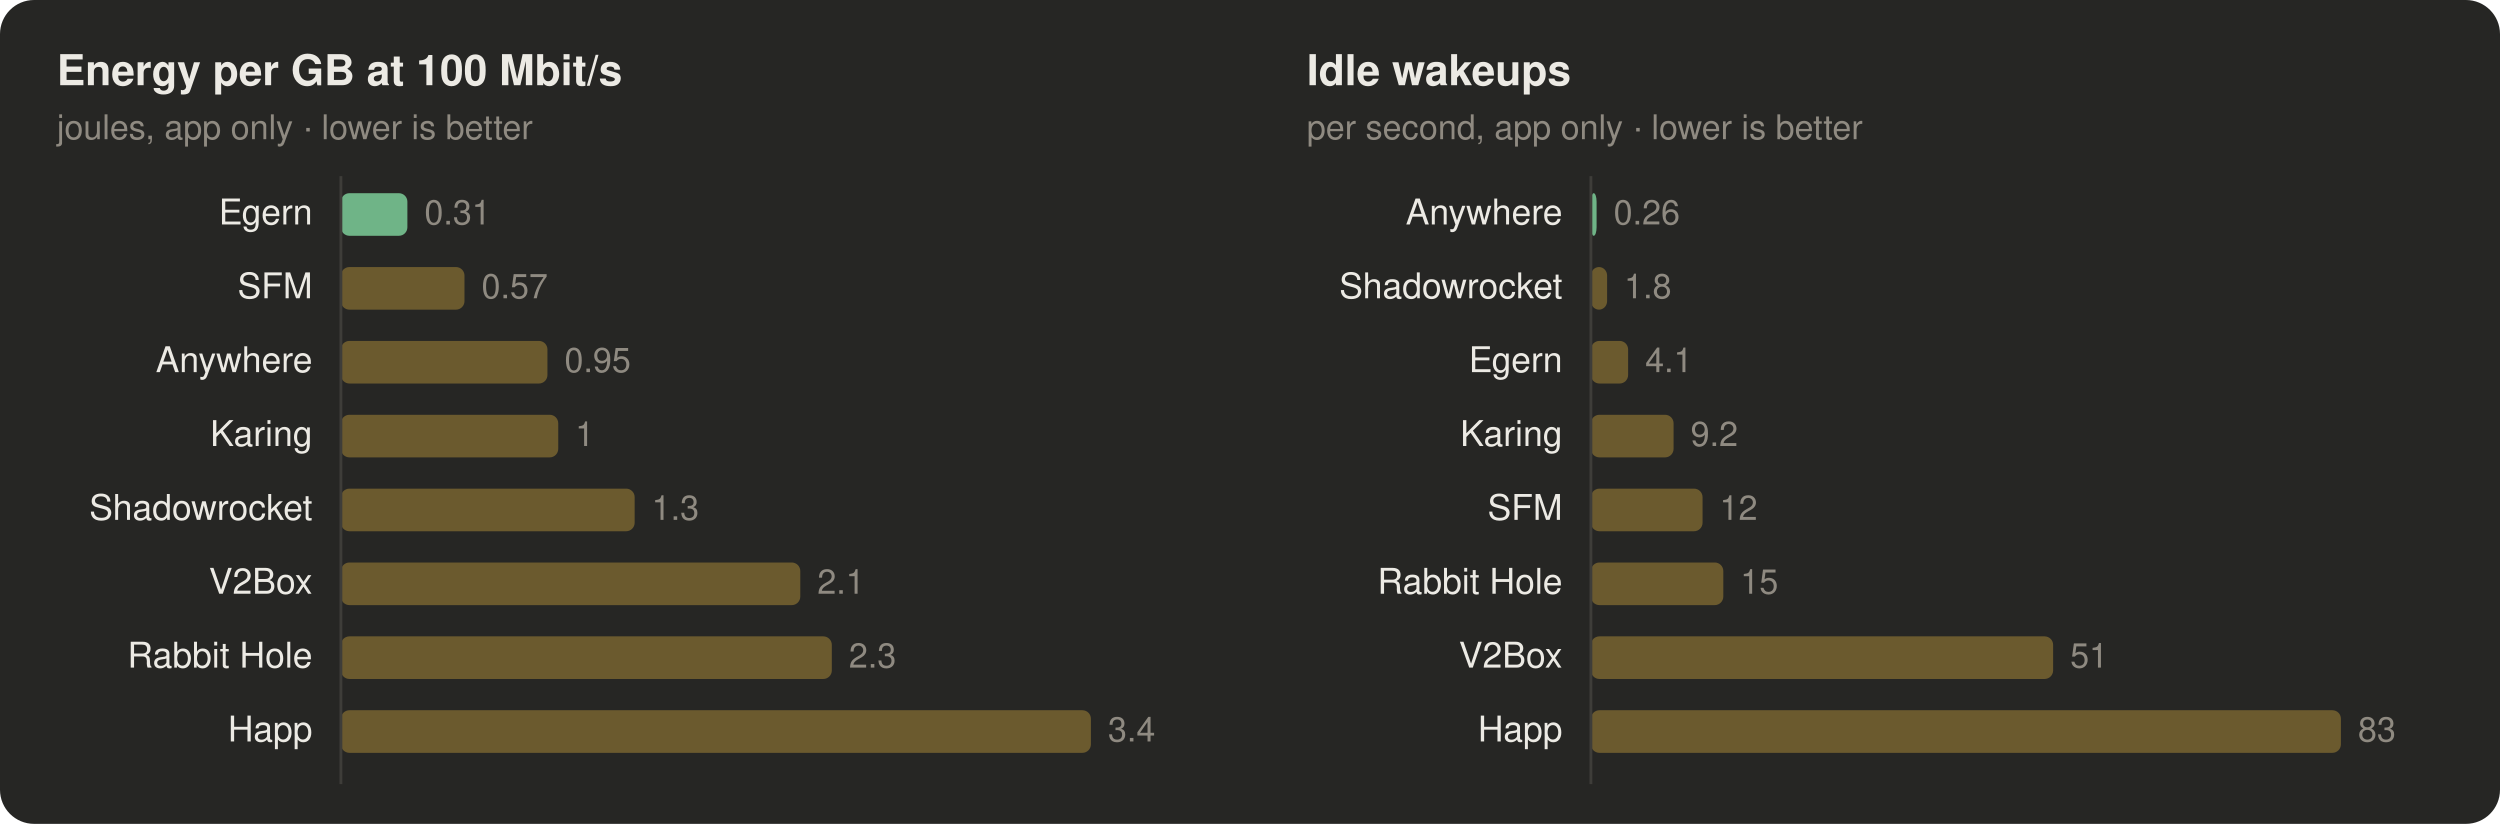
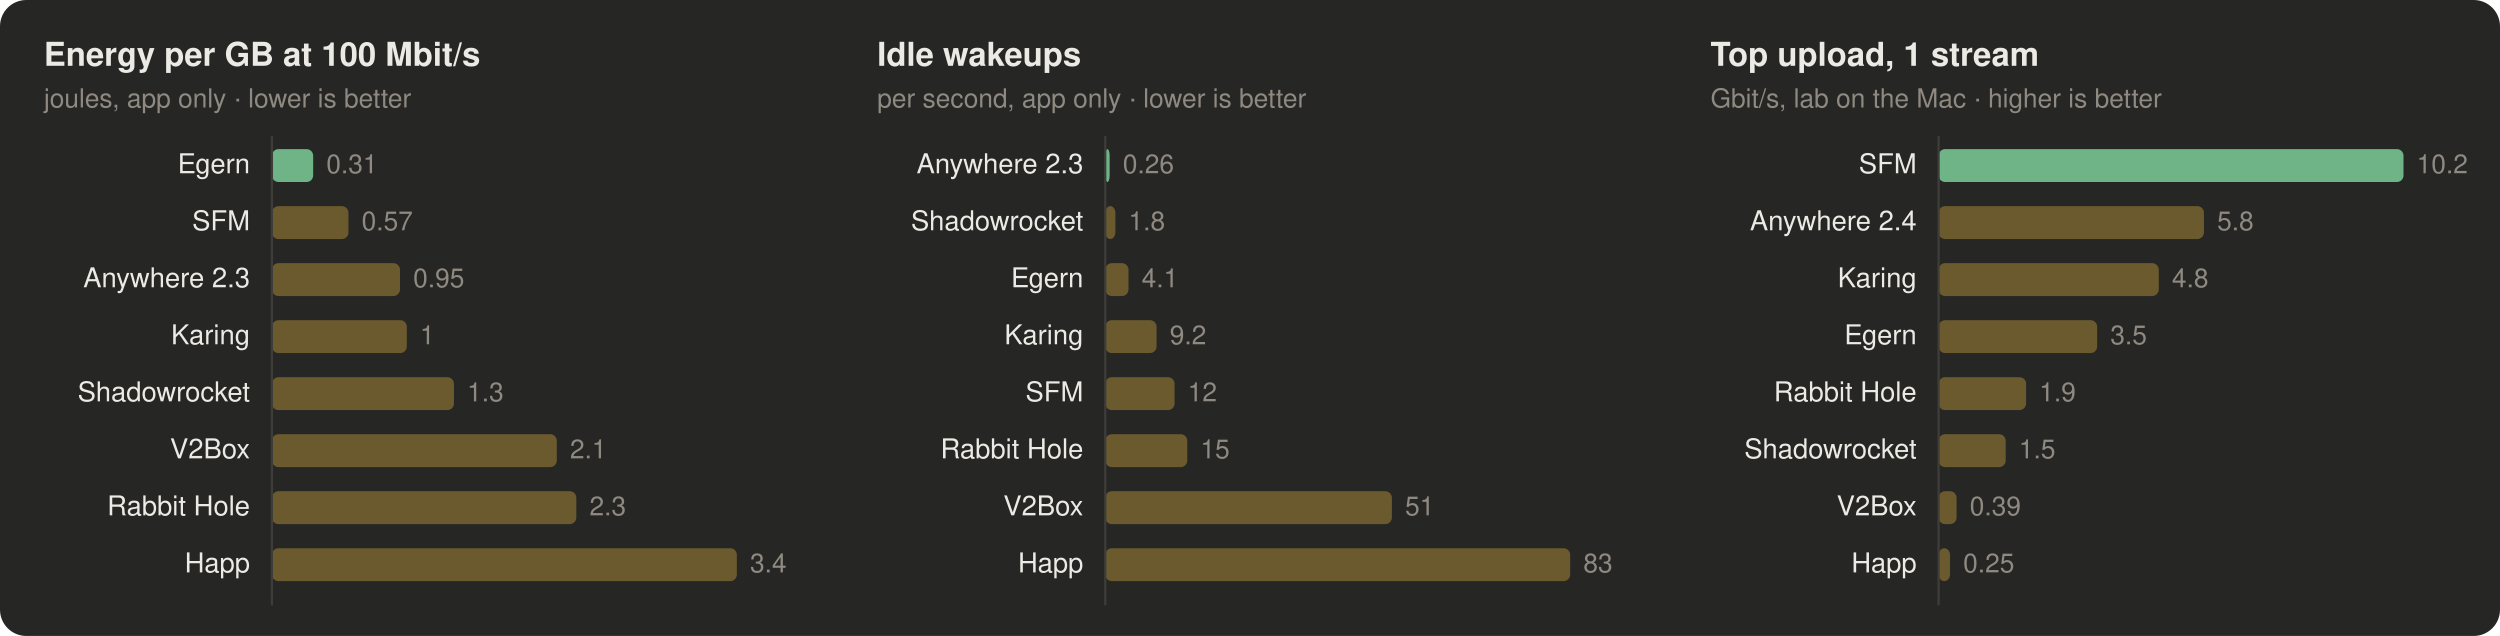
- <svg xmlns="http://www.w3.org/2000/svg" width="880" height="290" viewBox="0 0 880 290" font-family="-apple-system, BlinkMacSystemFont, Segoe UI, Helvetica, Arial, sans-serif">
-   <rect width="880" height="290" rx="12" fill="#262624" />
+ <svg xmlns="http://www.w3.org/2000/svg" width="1140" height="290" viewBox="0 0 1140 290" font-family="-apple-system, BlinkMacSystemFont, Segoe UI, Helvetica, Arial, sans-serif">
+   <rect width="1140" height="290" rx="12" fill="#262624" />
  <text x="20" y="30" font-size="15" font-weight="600" fill="#eceae4">Energy per GB at 100 Mbit/s</text>
  <text x="20" y="49" font-size="12" fill="#8f8a81">joules, app only · lower is better</text>
-   <text x="110" y="79" font-size="12.5" text-anchor="end" fill="#eceae4">Egern</text>
-   <rect x="120" y="68" width="23.4" height="15" rx="3" fill="#6fb487" />
-   <text x="149.4" y="79" font-size="12" fill="#8f8a81">0.31</text>
-   <text x="110" y="105" font-size="12.5" text-anchor="end" fill="#eceae4">SFM</text>
-   <rect x="120" y="94" width="43.5" height="15" rx="3" fill="#6b5a2e" />
-   <text x="169.5" y="105" font-size="12" fill="#8f8a81">0.57</text>
-   <text x="110" y="131" font-size="12.5" text-anchor="end" fill="#eceae4">Anywhere</text>
-   <rect x="120" y="120" width="72.7" height="15" rx="3" fill="#6b5a2e" />
-   <text x="198.7" y="131" font-size="12" fill="#8f8a81">0.95</text>
-   <text x="110" y="157" font-size="12.5" text-anchor="end" fill="#eceae4">Karing</text>
-   <rect x="120" y="146" width="76.5" height="15" rx="3" fill="#6b5a2e" />
-   <text x="202.5" y="157" font-size="12" fill="#8f8a81">1</text>
-   <text x="110" y="183" font-size="12.5" text-anchor="end" fill="#eceae4">Shadowrocket</text>
-   <rect x="120" y="172" width="103.4" height="15" rx="3" fill="#6b5a2e" />
-   <text x="229.4" y="183" font-size="12" fill="#8f8a81">1.3</text>
-   <text x="110" y="209" font-size="12.5" text-anchor="end" fill="#eceae4">V2Box</text>
-   <rect x="120" y="198" width="161.7" height="15" rx="3" fill="#6b5a2e" />
-   <text x="287.7" y="209" font-size="12" fill="#8f8a81">2.1</text>
-   <text x="110" y="235" font-size="12.5" text-anchor="end" fill="#eceae4">Rabbit Hole</text>
-   <rect x="120" y="224" width="172.8" height="15" rx="3" fill="#6b5a2e" />
-   <text x="298.8" y="235" font-size="12" fill="#8f8a81">2.3</text>
-   <text x="110" y="261" font-size="12.5" text-anchor="end" fill="#eceae4">Happ</text>
-   <rect x="120" y="250" width="264.0" height="15" rx="3" fill="#6b5a2e" />
-   <text x="390.0" y="261" font-size="12" fill="#8f8a81">3.4</text>
-   <line x1="120" x2="120" y1="62" y2="276" stroke="#3e3d39" />
-   <text x="460" y="30" font-size="15" font-weight="600" fill="#eceae4">Idle wakeups</text>
-   <text x="460" y="49" font-size="12" fill="#8f8a81">per second, app only · lower is better</text>
-   <text x="550" y="79" font-size="12.5" text-anchor="end" fill="#eceae4">Anywhere</text>
-   <rect x="560" y="68" width="2.0" height="15" rx="3" fill="#6fb487" />
-   <text x="568.0" y="79" font-size="12" fill="#8f8a81">0.26</text>
-   <text x="550" y="105" font-size="12.5" text-anchor="end" fill="#eceae4">Shadowrocket</text>
-   <rect x="560" y="94" width="5.7" height="15" rx="3" fill="#6b5a2e" />
-   <text x="571.7" y="105" font-size="12" fill="#8f8a81">1.8</text>
-   <text x="550" y="131" font-size="12.5" text-anchor="end" fill="#eceae4">Egern</text>
-   <rect x="560" y="120" width="13.1" height="15" rx="3" fill="#6b5a2e" />
-   <text x="579.1" y="131" font-size="12" fill="#8f8a81">4.1</text>
-   <text x="550" y="157" font-size="12.5" text-anchor="end" fill="#eceae4">Karing</text>
-   <rect x="560" y="146" width="29.1" height="15" rx="3" fill="#6b5a2e" />
-   <text x="595.1" y="157" font-size="12" fill="#8f8a81">9.2</text>
-   <text x="550" y="183" font-size="12.5" text-anchor="end" fill="#eceae4">SFM</text>
-   <rect x="560" y="172" width="39.3" height="15" rx="3" fill="#6b5a2e" />
-   <text x="605.3" y="183" font-size="12" fill="#8f8a81">12</text>
-   <text x="550" y="209" font-size="12.5" text-anchor="end" fill="#eceae4">Rabbit Hole</text>
-   <rect x="560" y="198" width="46.6" height="15" rx="3" fill="#6b5a2e" />
-   <text x="612.6" y="209" font-size="12" fill="#8f8a81">15</text>
-   <text x="550" y="235" font-size="12.5" text-anchor="end" fill="#eceae4">V2Box</text>
-   <rect x="560" y="224" width="162.7" height="15" rx="3" fill="#6b5a2e" />
-   <text x="728.7" y="235" font-size="12" fill="#8f8a81">51</text>
-   <text x="550" y="261" font-size="12.5" text-anchor="end" fill="#eceae4">Happ</text>
-   <rect x="560" y="250" width="264.0" height="15" rx="3" fill="#6b5a2e" />
-   <text x="830.0" y="261" font-size="12" fill="#8f8a81">83</text>
-   <line x1="560" x2="560" y1="62" y2="276" stroke="#3e3d39" />
+   <text x="114" y="79" font-size="12.5" text-anchor="end" fill="#eceae4">Egern</text>
+   <rect x="124" y="68" width="18.8" height="15" rx="3" fill="#6fb487" />
+   <text x="148.8" y="79" font-size="12" fill="#8f8a81">0.31</text>
+   <text x="114" y="105" font-size="12.5" text-anchor="end" fill="#eceae4">SFM</text>
+   <rect x="124" y="94" width="34.9" height="15" rx="3" fill="#6b5a2e" />
+   <text x="164.9" y="105" font-size="12" fill="#8f8a81">0.57</text>
+   <text x="114" y="131" font-size="12.5" text-anchor="end" fill="#eceae4">Anywhere 2.3</text>
+   <rect x="124" y="120" width="58.4" height="15" rx="3" fill="#6b5a2e" />
+   <text x="188.4" y="131" font-size="12" fill="#8f8a81">0.95</text>
+   <text x="114" y="157" font-size="12.5" text-anchor="end" fill="#eceae4">Karing</text>
+   <rect x="124" y="146" width="61.5" height="15" rx="3" fill="#6b5a2e" />
+   <text x="191.5" y="157" font-size="12" fill="#8f8a81">1</text>
+   <text x="114" y="183" font-size="12.5" text-anchor="end" fill="#eceae4">Shadowrocket</text>
+   <rect x="124" y="172" width="83.0" height="15" rx="3" fill="#6b5a2e" />
+   <text x="213.0" y="183" font-size="12" fill="#8f8a81">1.3</text>
+   <text x="114" y="209" font-size="12.5" text-anchor="end" fill="#eceae4">V2Box</text>
+   <rect x="124" y="198" width="129.9" height="15" rx="3" fill="#6b5a2e" />
+   <text x="259.9" y="209" font-size="12" fill="#8f8a81">2.1</text>
+   <text x="114" y="235" font-size="12.5" text-anchor="end" fill="#eceae4">Rabbit Hole</text>
+   <rect x="124" y="224" width="138.8" height="15" rx="3" fill="#6b5a2e" />
+   <text x="268.8" y="235" font-size="12" fill="#8f8a81">2.3</text>
+   <text x="114" y="261" font-size="12.5" text-anchor="end" fill="#eceae4">Happ</text>
+   <rect x="124" y="250" width="212.0" height="15" rx="3" fill="#6b5a2e" />
+   <text x="342.0" y="261" font-size="12" fill="#8f8a81">3.4</text>
+   <line x1="124" x2="124" y1="62" y2="276" stroke="#3e3d39" />
+   <text x="400" y="30" font-size="15" font-weight="600" fill="#eceae4">Idle wakeups</text>
+   <text x="400" y="49" font-size="12" fill="#8f8a81">per second, app only · lower is better</text>
+   <text x="494" y="79" font-size="12.5" text-anchor="end" fill="#eceae4">Anywhere 2.3</text>
+   <rect x="504" y="68" width="2.0" height="15" rx="3" fill="#6fb487" />
+   <text x="512.0" y="79" font-size="12" fill="#8f8a81">0.26</text>
+   <text x="494" y="105" font-size="12.5" text-anchor="end" fill="#eceae4">Shadowrocket</text>
+   <rect x="504" y="94" width="4.6" height="15" rx="3" fill="#6b5a2e" />
+   <text x="514.6" y="105" font-size="12" fill="#8f8a81">1.8</text>
+   <text x="494" y="131" font-size="12.5" text-anchor="end" fill="#eceae4">Egern</text>
+   <rect x="504" y="120" width="10.6" height="15" rx="3" fill="#6b5a2e" />
+   <text x="520.6" y="131" font-size="12" fill="#8f8a81">4.1</text>
+   <text x="494" y="157" font-size="12.5" text-anchor="end" fill="#eceae4">Karing</text>
+   <rect x="504" y="146" width="23.4" height="15" rx="3" fill="#6b5a2e" />
+   <text x="533.4" y="157" font-size="12" fill="#8f8a81">9.2</text>
+   <text x="494" y="183" font-size="12.5" text-anchor="end" fill="#eceae4">SFM</text>
+   <rect x="504" y="172" width="31.6" height="15" rx="3" fill="#6b5a2e" />
+   <text x="541.6" y="183" font-size="12" fill="#8f8a81">12</text>
+   <text x="494" y="209" font-size="12.5" text-anchor="end" fill="#eceae4">Rabbit Hole</text>
+   <rect x="504" y="198" width="37.4" height="15" rx="3" fill="#6b5a2e" />
+   <text x="547.4" y="209" font-size="12" fill="#8f8a81">15</text>
+   <text x="494" y="235" font-size="12.5" text-anchor="end" fill="#eceae4">V2Box</text>
+   <rect x="504" y="224" width="130.7" height="15" rx="3" fill="#6b5a2e" />
+   <text x="640.7" y="235" font-size="12" fill="#8f8a81">51</text>
+   <text x="494" y="261" font-size="12.5" text-anchor="end" fill="#eceae4">Happ</text>
+   <rect x="504" y="250" width="212.0" height="15" rx="3" fill="#6b5a2e" />
+   <text x="722.0" y="261" font-size="12" fill="#8f8a81">83</text>
+   <line x1="504" x2="504" y1="62" y2="276" stroke="#3e3d39" />
+   <text x="780" y="30" font-size="15" font-weight="600" fill="#eceae4">Top upload, 1 stream</text>
+   <text x="780" y="49" font-size="12" fill="#8f8a81">Gbit/s, lab on the Mac · higher is better</text>
+   <text x="874" y="79" font-size="12.5" text-anchor="end" fill="#eceae4">SFM</text>
+   <rect x="884" y="68" width="212.0" height="15" rx="3" fill="#6fb487" />
+   <text x="1102.0" y="79" font-size="12" fill="#8f8a81">10.2</text>
+   <text x="874" y="105" font-size="12.5" text-anchor="end" fill="#eceae4">Anywhere 2.4</text>
+   <rect x="884" y="94" width="121.0" height="15" rx="3" fill="#6b5a2e" />
+   <text x="1011.0" y="105" font-size="12" fill="#8f8a81">5.8</text>
+   <text x="874" y="131" font-size="12.5" text-anchor="end" fill="#eceae4">Karing</text>
+   <rect x="884" y="120" width="100.4" height="15" rx="3" fill="#6b5a2e" />
+   <text x="990.4" y="131" font-size="12" fill="#8f8a81">4.8</text>
+   <text x="874" y="157" font-size="12.5" text-anchor="end" fill="#eceae4">Egern</text>
+   <rect x="884" y="146" width="72.3" height="15" rx="3" fill="#6b5a2e" />
+   <text x="962.3" y="157" font-size="12" fill="#8f8a81">3.5</text>
+   <text x="874" y="183" font-size="12.5" text-anchor="end" fill="#eceae4">Rabbit Hole</text>
+   <rect x="884" y="172" width="39.9" height="15" rx="3" fill="#6b5a2e" />
+   <text x="929.9" y="183" font-size="12" fill="#8f8a81">1.9</text>
+   <text x="874" y="209" font-size="12.5" text-anchor="end" fill="#eceae4">Shadowrocket</text>
+   <rect x="884" y="198" width="30.6" height="15" rx="3" fill="#6b5a2e" />
+   <text x="920.6" y="209" font-size="12" fill="#8f8a81">1.5</text>
+   <text x="874" y="235" font-size="12.5" text-anchor="end" fill="#eceae4">V2Box</text>
+   <rect x="884" y="224" width="8.2" height="15" rx="3" fill="#6b5a2e" />
+   <text x="898.2" y="235" font-size="12" fill="#8f8a81">0.39</text>
+   <text x="874" y="261" font-size="12.5" text-anchor="end" fill="#eceae4">Happ</text>
+   <rect x="884" y="250" width="5.2" height="15" rx="3" fill="#6b5a2e" />
+   <text x="895.2" y="261" font-size="12" fill="#8f8a81">0.25</text>
+   <line x1="884" x2="884" y1="62" y2="276" stroke="#3e3d39" />
</svg>
